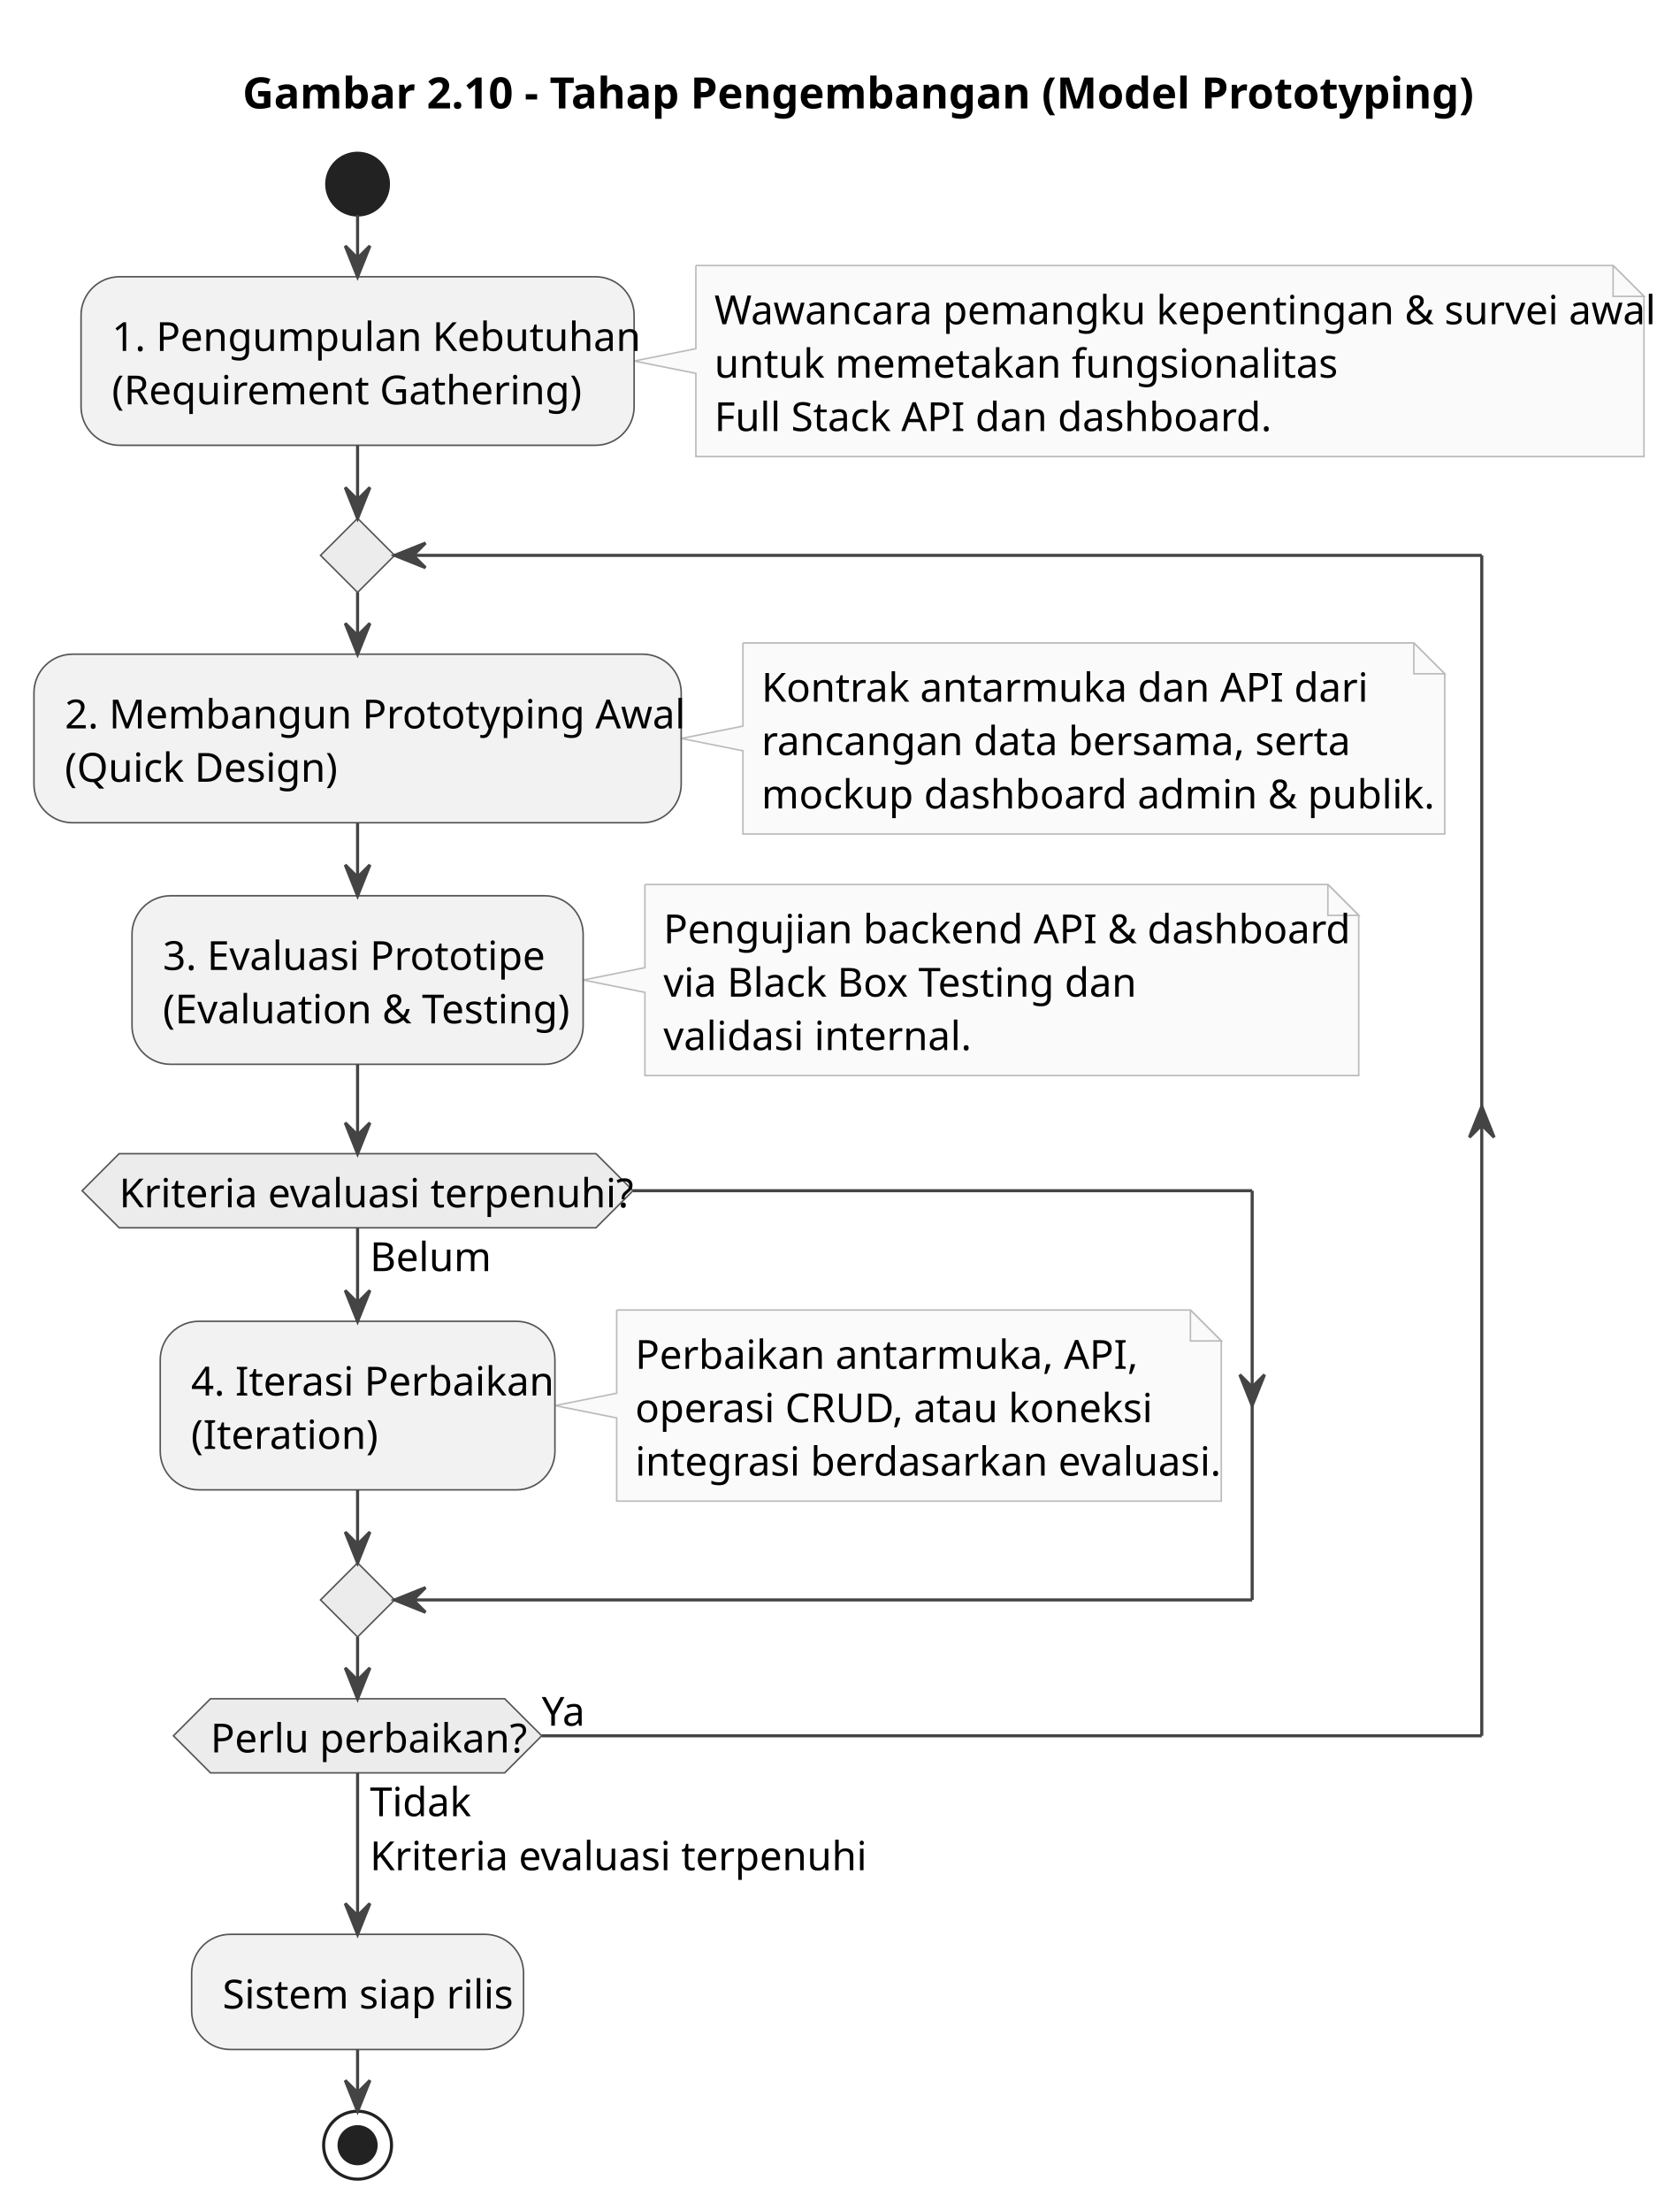
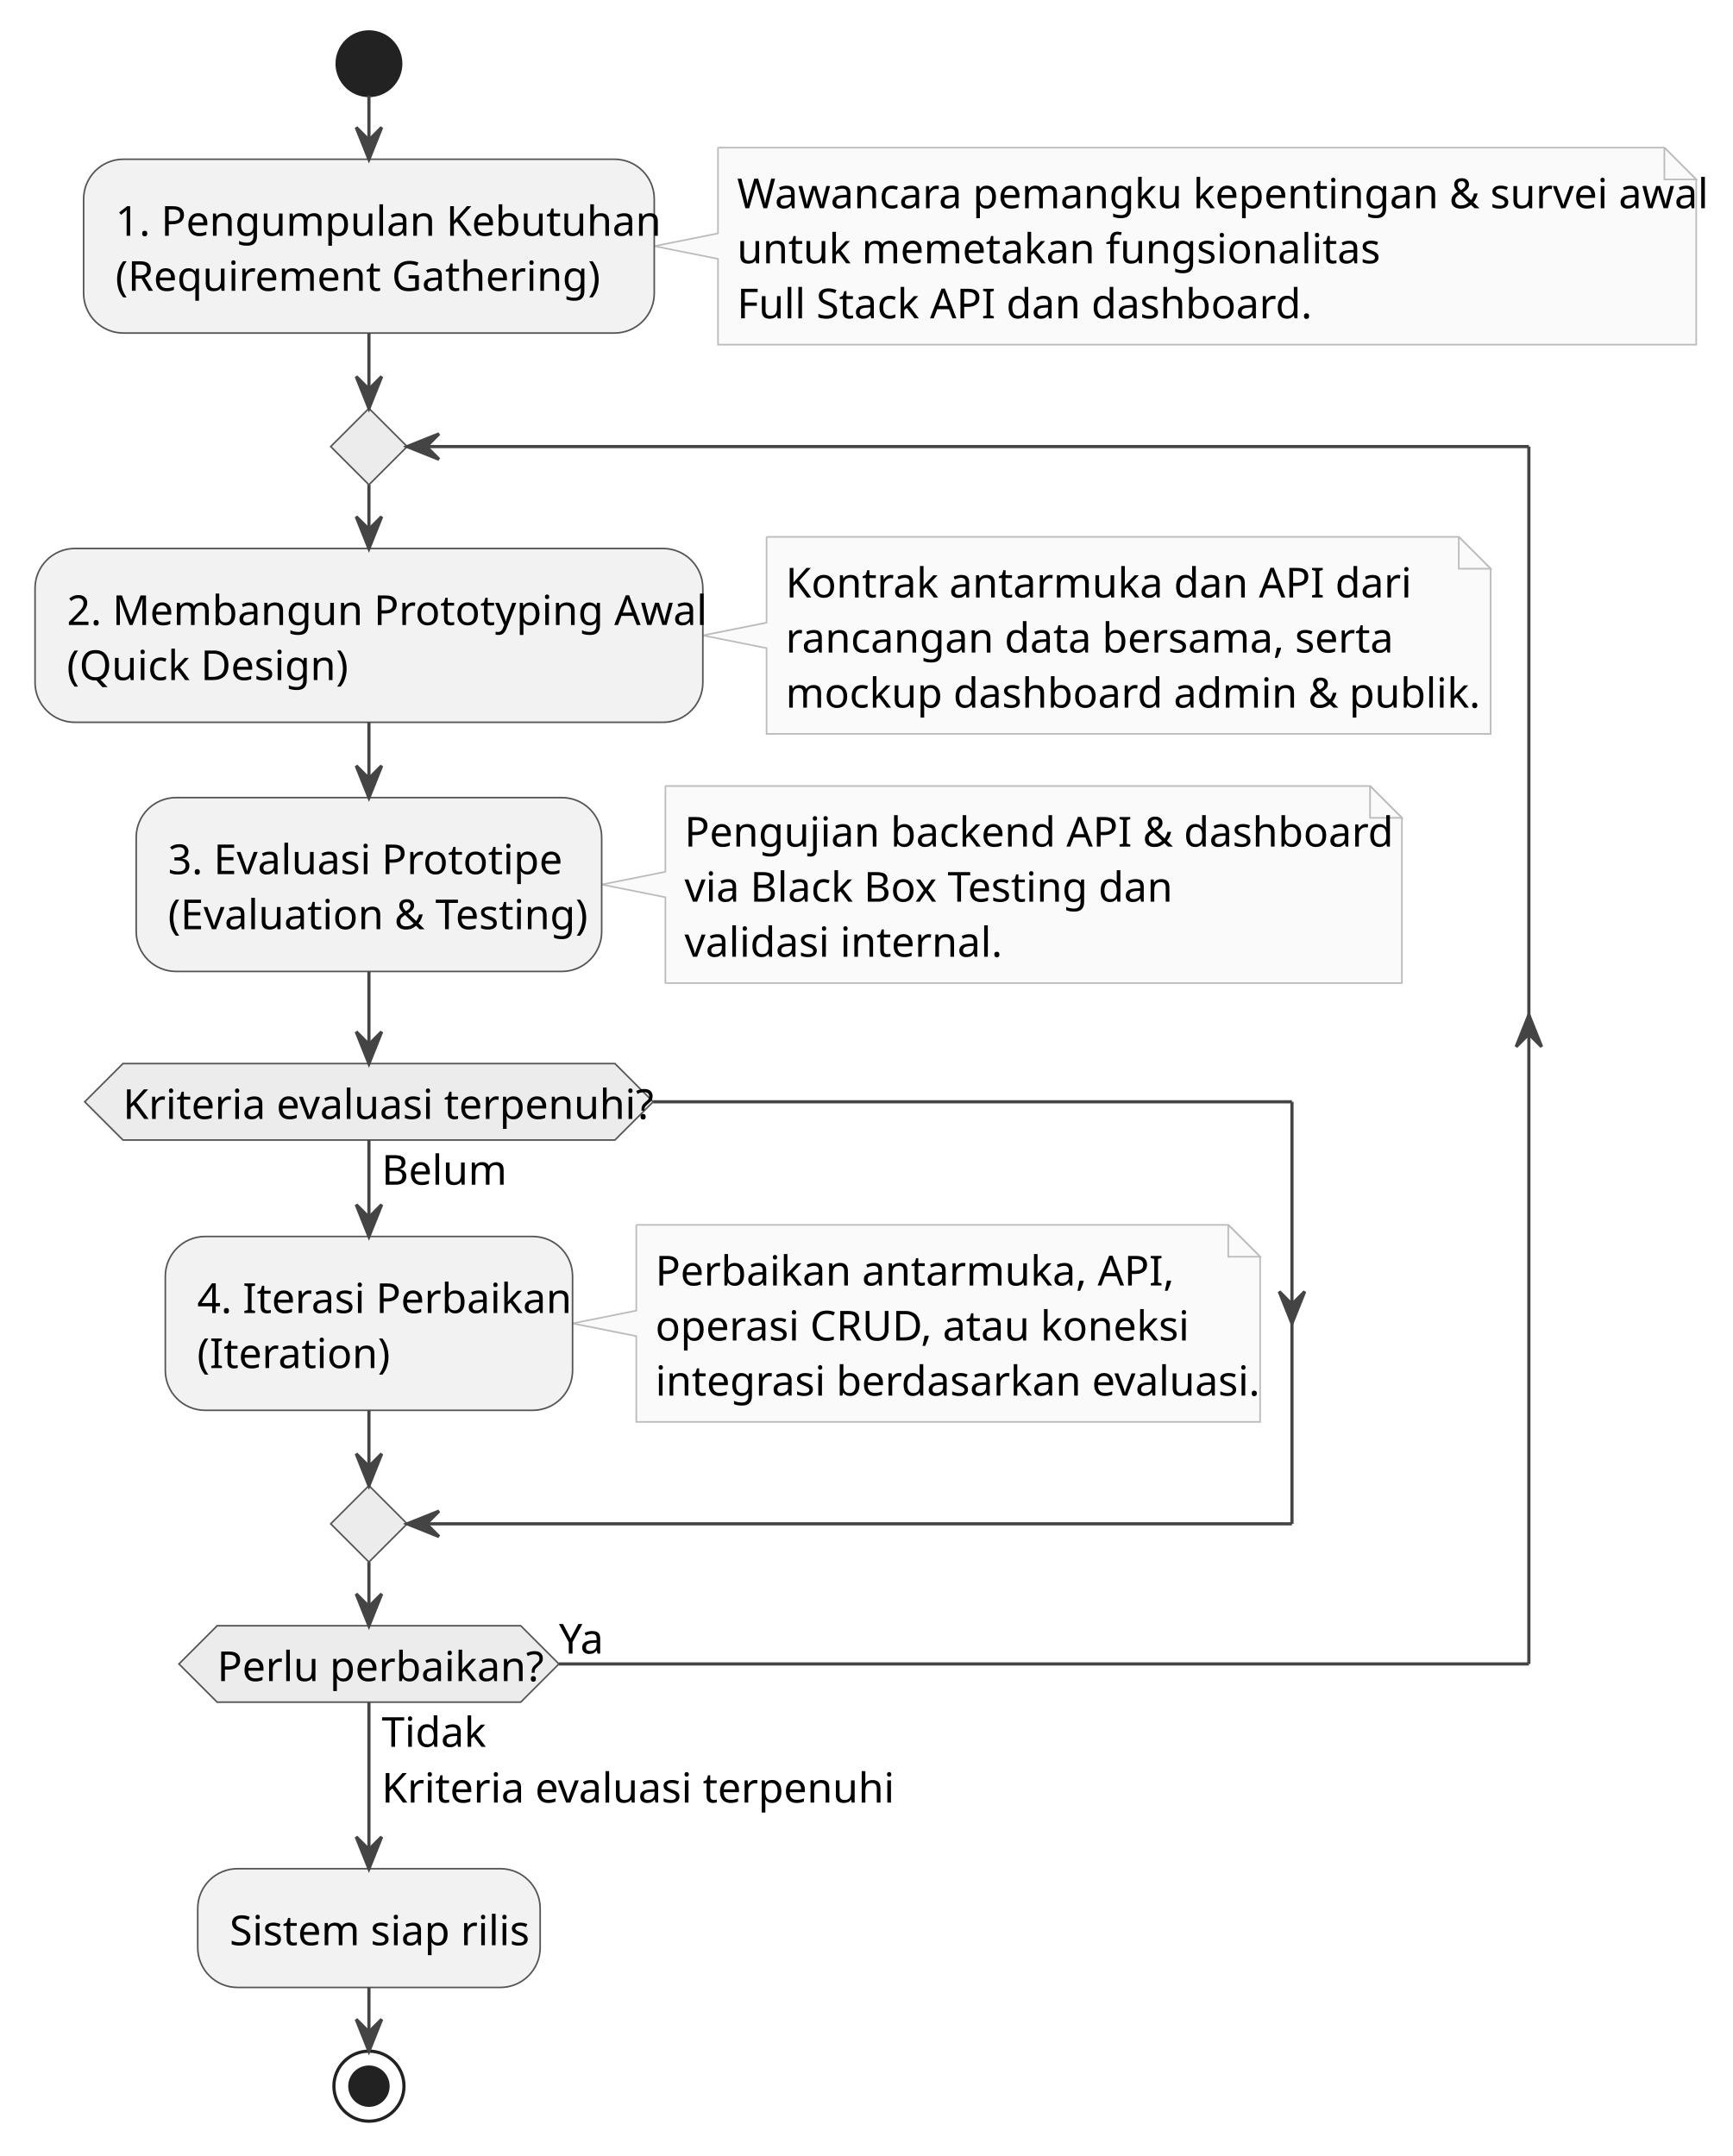
- <svg xmlns="http://www.w3.org/2000/svg" contentStyleType="text/css" height="716px" preserveAspectRatio="none" style="width:544px;height:716px;background:#FFFFFF;" version="1.1" viewBox="0 0 544 716" width="544px" zoomAndPan="magnify">
+ <svg xmlns="http://www.w3.org/2000/svg" contentStyleType="text/css" height="677px" preserveAspectRatio="none" style="width:544px;height:677px;background:#FFFFFF;" version="1.1" viewBox="0 0 544 677" width="544px" zoomAndPan="magnify">
  <defs />
  <g>
-     <text fill="#000000" font-family="Segoe UI" font-size="14" font-weight="bold" lengthAdjust="spacing" textLength="384.357" x="78.568" y="35.107">Gambar 2.10 - Tahap Pengembangan (Model Prototyping)</text>
-     <ellipse cx="115.821" cy="59.621" fill="#222222" rx="10" ry="10" style="stroke:#222222;stroke-width:1.0;" />
-     <path d="M225.392,85.976 L225.392,112.912 L205.392,116.912 L225.392,120.912 L225.392,147.849 A0,0 0 0 0 225.392,147.849 L532.494,147.849 A0,0 0 0 0 532.494,147.849 L532.494,95.976 L522.494,85.976 L225.392,85.976 A0,0 0 0 0 225.392,85.976 " fill="#FAFAFA" style="stroke:#BBBBBB;stroke-width:0.5;" />
-     <path d="M522.494,85.976 L522.494,95.976 L532.494,95.976 L522.494,85.976 " fill="#FAFAFA" style="stroke:#BBBBBB;stroke-width:0.5;" />
-     <text fill="#000000" font-family="Segoe UI" font-size="13" lengthAdjust="spacing" textLength="286.102" x="231.392" y="105.004">Wawancara pemangku kepentingan &amp; survei awal</text>
-     <text fill="#000000" font-family="Segoe UI" font-size="13" lengthAdjust="spacing" textLength="187.027" x="231.392" y="122.295">untuk memetakan fungsionalitas</text>
-     <text fill="#000000" font-family="Segoe UI" font-size="13" lengthAdjust="spacing" textLength="169.4" x="231.392" y="139.586">Full Stack API dan dashboard.</text>
-     <rect fill="#F2F2F2" height="54.582" rx="12.5" ry="12.5" style="stroke:#555555;stroke-width:0.5;" width="179.142" x="26.25" y="89.621" />
-     <text fill="#000000" font-family="Segoe UI" font-size="13" lengthAdjust="spacing" textLength="159.142" x="36.25" y="113.649">1. Pengumpulan Kebutuhan</text>
-     <text fill="#000000" font-family="Segoe UI" font-size="13" lengthAdjust="spacing" textLength="141.991" x="36.25" y="130.94">(Requirement Gathering)</text>
-     <path d="M240.643,208.203 L240.643,235.14 L220.643,239.14 L240.643,243.14 L240.643,270.076 A0,0 0 0 0 240.643,270.076 L467.954,270.076 A0,0 0 0 0 467.954,270.076 L467.954,218.203 L457.954,208.203 L240.643,208.203 A0,0 0 0 0 240.643,208.203 " fill="#FAFAFA" style="stroke:#BBBBBB;stroke-width:0.5;" />
-     <path d="M457.954,208.203 L457.954,218.203 L467.954,218.203 L457.954,208.203 " fill="#FAFAFA" style="stroke:#BBBBBB;stroke-width:0.5;" />
-     <text fill="#000000" font-family="Segoe UI" font-size="13" lengthAdjust="spacing" textLength="182.59" x="246.643" y="227.231">Kontrak antarmuka dan API dari</text>
-     <text fill="#000000" font-family="Segoe UI" font-size="13" lengthAdjust="spacing" textLength="175.64" x="246.643" y="244.523">rancangan data bersama, serta</text>
-     <text fill="#000000" font-family="Segoe UI" font-size="13" lengthAdjust="spacing" textLength="206.311" x="246.643" y="261.813">mockup dashboard admin &amp; publik.</text>
-     <rect fill="#F2F2F2" height="54.582" rx="12.5" ry="12.5" style="stroke:#555555;stroke-width:0.5;" width="209.643" x="11" y="211.849" />
-     <text fill="#000000" font-family="Segoe UI" font-size="13" lengthAdjust="spacing" textLength="189.643" x="21" y="235.877">2. Membangun Prototyping Awal</text>
-     <text fill="#000000" font-family="Segoe UI" font-size="13" lengthAdjust="spacing" textLength="83.77" x="21" y="253.168">(Quick Design)</text>
-     <path d="M208.885,286.431 L208.885,313.367 L188.885,317.367 L208.885,321.367 L208.885,348.304 A0,0 0 0 0 208.885,348.304 L440.101,348.304 A0,0 0 0 0 440.101,348.304 L440.101,296.431 L430.101,286.431 L208.885,286.431 A0,0 0 0 0 208.885,286.431 " fill="#FAFAFA" style="stroke:#BBBBBB;stroke-width:0.5;" />
-     <path d="M430.101,286.431 L430.101,296.431 L440.101,296.431 L430.101,286.431 " fill="#FAFAFA" style="stroke:#BBBBBB;stroke-width:0.5;" />
-     <text fill="#000000" font-family="Segoe UI" font-size="13" lengthAdjust="spacing" textLength="210.215" x="214.885" y="305.459">Pengujian backend API &amp; dashboard</text>
-     <text fill="#000000" font-family="Segoe UI" font-size="13" lengthAdjust="spacing" textLength="144.269" x="214.885" y="322.75">via Black Box Testing dan</text>
-     <text fill="#000000" font-family="Segoe UI" font-size="13" lengthAdjust="spacing" textLength="91.8" x="214.885" y="340.041">validasi internal.</text>
-     <rect fill="#F2F2F2" height="54.582" rx="12.5" ry="12.5" style="stroke:#555555;stroke-width:0.5;" width="146.128" x="42.757" y="290.076" />
-     <text fill="#000000" font-family="Segoe UI" font-size="13" lengthAdjust="spacing" textLength="115.585" x="52.757" y="314.104">3. Evaluasi Prototipe</text>
-     <text fill="#000000" font-family="Segoe UI" font-size="13" lengthAdjust="spacing" textLength="126.128" x="52.757" y="331.396">(Evaluation &amp; Testing)</text>
-     <path d="M199.745,424.24 L199.745,451.177 L179.745,455.177 L199.745,459.177 L199.745,486.113 A0,0 0 0 0 199.745,486.113 L395.584,486.113 A0,0 0 0 0 395.584,486.113 L395.584,434.24 L385.584,424.24 L199.745,424.24 A0,0 0 0 0 199.745,424.24 " fill="#FAFAFA" style="stroke:#BBBBBB;stroke-width:0.5;" />
-     <path d="M385.584,424.24 L385.584,434.24 L395.584,434.24 L385.584,424.24 " fill="#FAFAFA" style="stroke:#BBBBBB;stroke-width:0.5;" />
-     <text fill="#000000" font-family="Segoe UI" font-size="13" lengthAdjust="spacing" textLength="149.462" x="205.745" y="443.269">Perbaikan antarmuka, API,</text>
-     <text fill="#000000" font-family="Segoe UI" font-size="13" lengthAdjust="spacing" textLength="157.581" x="205.745" y="460.56">operasi CRUD, atau koneksi</text>
-     <text fill="#000000" font-family="Segoe UI" font-size="13" lengthAdjust="spacing" textLength="174.84" x="205.745" y="477.851">integrasi berdasarkan evaluasi.</text>
-     <rect fill="#F2F2F2" height="54.582" rx="12.5" ry="12.5" style="stroke:#555555;stroke-width:0.5;" width="127.847" x="51.898" y="427.886" />
-     <text fill="#000000" font-family="Segoe UI" font-size="13" lengthAdjust="spacing" textLength="107.847" x="61.898" y="451.914">4. Iterasi Perbaikan</text>
-     <text fill="#000000" font-family="Segoe UI" font-size="13" lengthAdjust="spacing" textLength="56.17" x="61.898" y="469.205">(Iteration)</text>
-     <polygon fill="#ECECEC" points="38.596,373.595,193.047,373.595,205.047,385.595,193.047,397.595,38.596,397.595,26.596,385.595,38.596,373.595" style="stroke:#555555;stroke-width:0.5;" />
-     <text fill="#000000" font-family="Segoe UI" font-size="13" lengthAdjust="spacing" textLength="35.953" x="119.821" y="411.623">Belum</text>
-     <text fill="#000000" font-family="Segoe UI" font-size="13" lengthAdjust="spacing" textLength="154.451" x="38.596" y="390.978">Kriteria evaluasi terpenuhi?</text>
-     <polygon fill="#ECECEC" points="115.821,506.113,127.821,518.113,115.821,530.113,103.821,518.113,115.821,506.113" style="stroke:#555555;stroke-width:0.5;" />
-     <polygon fill="#ECECEC" points="115.821,167.849,127.821,179.849,115.821,191.849,103.821,179.849,115.821,167.849" style="stroke:#555555;stroke-width:0.5;" />
-     <polygon fill="#ECECEC" points="68.176,550.113,163.467,550.113,175.467,562.113,163.467,574.113,68.176,574.113,56.176,562.113,68.176,550.113" style="stroke:#555555;stroke-width:0.5;" />
-     <text fill="#000000" font-family="Segoe UI" font-size="13" lengthAdjust="spacing" textLength="30.691" x="119.821" y="588.142">Tidak</text>
-     <text fill="#000000" font-family="Segoe UI" font-size="13" lengthAdjust="spacing" textLength="95.291" x="68.176" y="567.496">Perlu perbaikan?</text>
-     <text fill="#000000" font-family="Segoe UI" font-size="13" lengthAdjust="spacing" textLength="13.8" x="175.467" y="558.851">Ya</text>
-     <rect fill="#F2F2F2" height="37.291" rx="12.5" ry="12.5" style="stroke:#555555;stroke-width:0.5;" width="107.496" x="62.073" y="626.404" />
-     <text fill="#000000" font-family="Segoe UI" font-size="13" lengthAdjust="spacing" textLength="87.496" x="72.073" y="650.433">Sistem siap rilis</text>
-     <ellipse cx="115.821" cy="694.695" fill="none" rx="11" ry="11" style="stroke:#222222;stroke-width:1.0;" />
-     <ellipse cx="115.821" cy="694.695" fill="#222222" rx="6" ry="6" style="stroke:#222222;stroke-width:1.0;" />
-     <line style="stroke:#444444;stroke-width:1.0;" x1="115.821" x2="115.821" y1="69.621" y2="89.621" />
-     <polygon fill="#444444" points="111.821,79.621,115.821,89.621,119.821,79.621,115.821,83.621" style="stroke:#444444;stroke-width:1.0;" />
-     <line style="stroke:#444444;stroke-width:1.0;" x1="115.821" x2="115.821" y1="266.431" y2="290.076" />
-     <polygon fill="#444444" points="111.821,280.076,115.821,290.076,119.821,280.076,115.821,284.076" style="stroke:#444444;stroke-width:1.0;" />
-     <line style="stroke:#444444;stroke-width:1.0;" x1="115.821" x2="115.821" y1="397.595" y2="427.886" />
-     <polygon fill="#444444" points="111.821,417.886,115.821,427.886,119.821,417.886,115.821,421.886" style="stroke:#444444;stroke-width:1.0;" />
-     <line style="stroke:#444444;stroke-width:1.0;" x1="205.047" x2="405.584" y1="385.595" y2="385.595" />
-     <polygon fill="#444444" points="401.584,445.177,405.584,455.177,409.584,445.177,405.584,449.177" style="stroke:#444444;stroke-width:1.0;" />
-     <line style="stroke:#444444;stroke-width:1.0;" x1="405.584" x2="405.584" y1="385.595" y2="518.113" />
-     <line style="stroke:#444444;stroke-width:1.0;" x1="405.584" x2="127.821" y1="518.113" y2="518.113" />
-     <polygon fill="#444444" points="137.821,514.113,127.821,518.113,137.821,522.113,133.821,518.113" style="stroke:#444444;stroke-width:1.0;" />
-     <line style="stroke:#444444;stroke-width:1.0;" x1="115.821" x2="115.821" y1="482.468" y2="506.113" />
-     <polygon fill="#444444" points="111.821,496.113,115.821,506.113,119.821,496.113,115.821,500.113" style="stroke:#444444;stroke-width:1.0;" />
-     <line style="stroke:#444444;stroke-width:1.0;" x1="115.821" x2="115.821" y1="344.658" y2="373.595" />
-     <polygon fill="#444444" points="111.821,363.595,115.821,373.595,119.821,363.595,115.821,367.595" style="stroke:#444444;stroke-width:1.0;" />
-     <line style="stroke:#444444;stroke-width:1.0;" x1="115.821" x2="115.821" y1="191.849" y2="211.849" />
-     <polygon fill="#444444" points="111.821,201.849,115.821,211.849,119.821,201.849,115.821,205.849" style="stroke:#444444;stroke-width:1.0;" />
-     <line style="stroke:#444444;stroke-width:1.0;" x1="175.467" x2="479.954" y1="562.113" y2="562.113" />
-     <polygon fill="#444444" points="475.954,368.304,479.954,358.304,483.954,368.304,479.954,364.304" style="stroke:#444444;stroke-width:1.0;" />
-     <line style="stroke:#444444;stroke-width:1.0;" x1="479.954" x2="479.954" y1="179.849" y2="562.113" />
-     <line style="stroke:#444444;stroke-width:1.0;" x1="479.954" x2="127.821" y1="179.849" y2="179.849" />
-     <polygon fill="#444444" points="137.821,175.849,127.821,179.849,137.821,183.849,133.821,179.849" style="stroke:#444444;stroke-width:1.0;" />
-     <line style="stroke:#444444;stroke-width:1.0;" x1="115.821" x2="115.821" y1="530.113" y2="550.113" />
-     <polygon fill="#444444" points="111.821,540.113,115.821,550.113,119.821,540.113,115.821,544.113" style="stroke:#444444;stroke-width:1.0;" />
-     <line style="stroke:#444444;stroke-width:1.0;" x1="115.821" x2="115.821" y1="144.203" y2="167.849" />
-     <polygon fill="#444444" points="111.821,157.849,115.821,167.849,119.821,157.849,115.821,161.849" style="stroke:#444444;stroke-width:1.0;" />
-     <line style="stroke:#444444;stroke-width:1.0;" x1="115.821" x2="115.821" y1="574.113" y2="626.404" />
-     <polygon fill="#444444" points="111.821,616.404,115.821,626.404,119.821,616.404,115.821,620.404" style="stroke:#444444;stroke-width:1.0;" />
-     <text fill="#000000" font-family="Segoe UI" font-size="13" lengthAdjust="spacing" textLength="148.624" x="119.821" y="605.642">Kriteria evaluasi terpenuhi</text>
-     <line style="stroke:#444444;stroke-width:1.0;" x1="115.821" x2="115.821" y1="663.695" y2="683.695" />
-     <polygon fill="#444444" points="111.821,673.695,115.821,683.695,119.821,673.695,115.821,677.695" style="stroke:#444444;stroke-width:1.0;" />
+     <ellipse cx="115.821" cy="20" fill="#222222" rx="10" ry="10" style="stroke:#222222;stroke-width:1.0;" />
+     <path d="M225.392,46.355 L225.392,73.291 L205.392,77.291 L225.392,81.291 L225.392,108.228 A0,0 0 0 0 225.392,108.228 L532.494,108.228 A0,0 0 0 0 532.494,108.228 L532.494,56.355 L522.494,46.355 L225.392,46.355 A0,0 0 0 0 225.392,46.355 " fill="#FAFAFA" style="stroke:#BBBBBB;stroke-width:0.5;" />
+     <path d="M522.494,46.355 L522.494,56.355 L532.494,56.355 L522.494,46.355 " fill="#FAFAFA" style="stroke:#BBBBBB;stroke-width:0.5;" />
+     <text fill="#000000" font-family="Segoe UI" font-size="13" lengthAdjust="spacing" textLength="286.102" x="231.392" y="65.383">Wawancara pemangku kepentingan &amp; survei awal</text>
+     <text fill="#000000" font-family="Segoe UI" font-size="13" lengthAdjust="spacing" textLength="187.027" x="231.392" y="82.674">untuk memetakan fungsionalitas</text>
+     <text fill="#000000" font-family="Segoe UI" font-size="13" lengthAdjust="spacing" textLength="169.4" x="231.392" y="99.965">Full Stack API dan dashboard.</text>
+     <rect fill="#F2F2F2" height="54.582" rx="12.5" ry="12.5" style="stroke:#555555;stroke-width:0.5;" width="179.142" x="26.25" y="50" />
+     <text fill="#000000" font-family="Segoe UI" font-size="13" lengthAdjust="spacing" textLength="159.142" x="36.25" y="74.028">1. Pengumpulan Kebutuhan</text>
+     <text fill="#000000" font-family="Segoe UI" font-size="13" lengthAdjust="spacing" textLength="141.991" x="36.25" y="91.319">(Requirement Gathering)</text>
+     <path d="M240.643,168.582 L240.643,195.519 L220.643,199.519 L240.643,203.519 L240.643,230.455 A0,0 0 0 0 240.643,230.455 L467.954,230.455 A0,0 0 0 0 467.954,230.455 L467.954,178.582 L457.954,168.582 L240.643,168.582 A0,0 0 0 0 240.643,168.582 " fill="#FAFAFA" style="stroke:#BBBBBB;stroke-width:0.5;" />
+     <path d="M457.954,168.582 L457.954,178.582 L467.954,178.582 L457.954,168.582 " fill="#FAFAFA" style="stroke:#BBBBBB;stroke-width:0.5;" />
+     <text fill="#000000" font-family="Segoe UI" font-size="13" lengthAdjust="spacing" textLength="182.59" x="246.643" y="187.61">Kontrak antarmuka dan API dari</text>
+     <text fill="#000000" font-family="Segoe UI" font-size="13" lengthAdjust="spacing" textLength="175.64" x="246.643" y="204.901">rancangan data bersama, serta</text>
+     <text fill="#000000" font-family="Segoe UI" font-size="13" lengthAdjust="spacing" textLength="206.311" x="246.643" y="222.192">mockup dashboard admin &amp; publik.</text>
+     <rect fill="#F2F2F2" height="54.582" rx="12.5" ry="12.5" style="stroke:#555555;stroke-width:0.5;" width="209.643" x="11" y="172.227" />
+     <text fill="#000000" font-family="Segoe UI" font-size="13" lengthAdjust="spacing" textLength="189.643" x="21" y="196.256">2. Membangun Prototyping Awal</text>
+     <text fill="#000000" font-family="Segoe UI" font-size="13" lengthAdjust="spacing" textLength="83.77" x="21" y="213.547">(Quick Design)</text>
+     <path d="M208.885,246.81 L208.885,273.746 L188.885,277.746 L208.885,281.746 L208.885,308.683 A0,0 0 0 0 208.885,308.683 L440.101,308.683 A0,0 0 0 0 440.101,308.683 L440.101,256.81 L430.101,246.81 L208.885,246.81 A0,0 0 0 0 208.885,246.81 " fill="#FAFAFA" style="stroke:#BBBBBB;stroke-width:0.5;" />
+     <path d="M430.101,246.81 L430.101,256.81 L440.101,256.81 L430.101,246.81 " fill="#FAFAFA" style="stroke:#BBBBBB;stroke-width:0.5;" />
+     <text fill="#000000" font-family="Segoe UI" font-size="13" lengthAdjust="spacing" textLength="210.215" x="214.885" y="265.838">Pengujian backend API &amp; dashboard</text>
+     <text fill="#000000" font-family="Segoe UI" font-size="13" lengthAdjust="spacing" textLength="144.269" x="214.885" y="283.129">via Black Box Testing dan</text>
+     <text fill="#000000" font-family="Segoe UI" font-size="13" lengthAdjust="spacing" textLength="91.8" x="214.885" y="300.42">validasi internal.</text>
+     <rect fill="#F2F2F2" height="54.582" rx="12.5" ry="12.5" style="stroke:#555555;stroke-width:0.5;" width="146.128" x="42.757" y="250.455" />
+     <text fill="#000000" font-family="Segoe UI" font-size="13" lengthAdjust="spacing" textLength="115.585" x="52.757" y="274.483">3. Evaluasi Prototipe</text>
+     <text fill="#000000" font-family="Segoe UI" font-size="13" lengthAdjust="spacing" textLength="126.128" x="52.757" y="291.774">(Evaluation &amp; Testing)</text>
+     <path d="M199.745,384.619 L199.745,411.556 L179.745,415.556 L199.745,419.556 L199.745,446.492 A0,0 0 0 0 199.745,446.492 L395.584,446.492 A0,0 0 0 0 395.584,446.492 L395.584,394.619 L385.584,384.619 L199.745,384.619 A0,0 0 0 0 199.745,384.619 " fill="#FAFAFA" style="stroke:#BBBBBB;stroke-width:0.5;" />
+     <path d="M385.584,384.619 L385.584,394.619 L395.584,394.619 L385.584,384.619 " fill="#FAFAFA" style="stroke:#BBBBBB;stroke-width:0.5;" />
+     <text fill="#000000" font-family="Segoe UI" font-size="13" lengthAdjust="spacing" textLength="149.462" x="205.745" y="403.647">Perbaikan antarmuka, API,</text>
+     <text fill="#000000" font-family="Segoe UI" font-size="13" lengthAdjust="spacing" textLength="157.581" x="205.745" y="420.938">operasi CRUD, atau koneksi</text>
+     <text fill="#000000" font-family="Segoe UI" font-size="13" lengthAdjust="spacing" textLength="174.84" x="205.745" y="438.229">integrasi berdasarkan evaluasi.</text>
+     <rect fill="#F2F2F2" height="54.582" rx="12.5" ry="12.5" style="stroke:#555555;stroke-width:0.5;" width="127.847" x="51.898" y="388.265" />
+     <text fill="#000000" font-family="Segoe UI" font-size="13" lengthAdjust="spacing" textLength="107.847" x="61.898" y="412.293">4. Iterasi Perbaikan</text>
+     <text fill="#000000" font-family="Segoe UI" font-size="13" lengthAdjust="spacing" textLength="56.17" x="61.898" y="429.584">(Iteration)</text>
+     <polygon fill="#ECECEC" points="38.596,333.974,193.047,333.974,205.047,345.974,193.047,357.974,38.596,357.974,26.596,345.974,38.596,333.974" style="stroke:#555555;stroke-width:0.5;" />
+     <text fill="#000000" font-family="Segoe UI" font-size="13" lengthAdjust="spacing" textLength="35.953" x="119.821" y="372.002">Belum</text>
+     <text fill="#000000" font-family="Segoe UI" font-size="13" lengthAdjust="spacing" textLength="154.451" x="38.596" y="351.356">Kriteria evaluasi terpenuhi?</text>
+     <polygon fill="#ECECEC" points="115.821,466.492,127.821,478.492,115.821,490.492,103.821,478.492,115.821,466.492" style="stroke:#555555;stroke-width:0.5;" />
+     <polygon fill="#ECECEC" points="115.821,128.227,127.821,140.227,115.821,152.227,103.821,140.227,115.821,128.227" style="stroke:#555555;stroke-width:0.5;" />
+     <polygon fill="#ECECEC" points="68.176,510.492,163.467,510.492,175.467,522.492,163.467,534.492,68.176,534.492,56.176,522.492,68.176,510.492" style="stroke:#555555;stroke-width:0.5;" />
+     <text fill="#000000" font-family="Segoe UI" font-size="13" lengthAdjust="spacing" textLength="30.691" x="119.821" y="548.52">Tidak</text>
+     <text fill="#000000" font-family="Segoe UI" font-size="13" lengthAdjust="spacing" textLength="95.291" x="68.176" y="527.875">Perlu perbaikan?</text>
+     <text fill="#000000" font-family="Segoe UI" font-size="13" lengthAdjust="spacing" textLength="13.8" x="175.467" y="519.23">Ya</text>
+     <rect fill="#F2F2F2" height="37.291" rx="12.5" ry="12.5" style="stroke:#555555;stroke-width:0.5;" width="107.496" x="62.073" y="586.783" />
+     <text fill="#000000" font-family="Segoe UI" font-size="13" lengthAdjust="spacing" textLength="87.496" x="72.073" y="610.812">Sistem siap rilis</text>
+     <ellipse cx="115.821" cy="655.074" fill="none" rx="11" ry="11" style="stroke:#222222;stroke-width:1.0;" />
+     <ellipse cx="115.821" cy="655.074" fill="#222222" rx="6" ry="6" style="stroke:#222222;stroke-width:1.0;" />
+     <line style="stroke:#444444;stroke-width:1.0;" x1="115.821" x2="115.821" y1="30" y2="50" />
+     <polygon fill="#444444" points="111.821,40,115.821,50,119.821,40,115.821,44" style="stroke:#444444;stroke-width:1.0;" />
+     <line style="stroke:#444444;stroke-width:1.0;" x1="115.821" x2="115.821" y1="226.81" y2="250.455" />
+     <polygon fill="#444444" points="111.821,240.455,115.821,250.455,119.821,240.455,115.821,244.455" style="stroke:#444444;stroke-width:1.0;" />
+     <line style="stroke:#444444;stroke-width:1.0;" x1="115.821" x2="115.821" y1="357.974" y2="388.265" />
+     <polygon fill="#444444" points="111.821,378.265,115.821,388.265,119.821,378.265,115.821,382.265" style="stroke:#444444;stroke-width:1.0;" />
+     <line style="stroke:#444444;stroke-width:1.0;" x1="205.047" x2="405.584" y1="345.974" y2="345.974" />
+     <polygon fill="#444444" points="401.584,405.556,405.584,415.556,409.584,405.556,405.584,409.556" style="stroke:#444444;stroke-width:1.0;" />
+     <line style="stroke:#444444;stroke-width:1.0;" x1="405.584" x2="405.584" y1="345.974" y2="478.492" />
+     <line style="stroke:#444444;stroke-width:1.0;" x1="405.584" x2="127.821" y1="478.492" y2="478.492" />
+     <polygon fill="#444444" points="137.821,474.492,127.821,478.492,137.821,482.492,133.821,478.492" style="stroke:#444444;stroke-width:1.0;" />
+     <line style="stroke:#444444;stroke-width:1.0;" x1="115.821" x2="115.821" y1="442.847" y2="466.492" />
+     <polygon fill="#444444" points="111.821,456.492,115.821,466.492,119.821,456.492,115.821,460.492" style="stroke:#444444;stroke-width:1.0;" />
+     <line style="stroke:#444444;stroke-width:1.0;" x1="115.821" x2="115.821" y1="305.037" y2="333.974" />
+     <polygon fill="#444444" points="111.821,323.974,115.821,333.974,119.821,323.974,115.821,327.974" style="stroke:#444444;stroke-width:1.0;" />
+     <line style="stroke:#444444;stroke-width:1.0;" x1="115.821" x2="115.821" y1="152.227" y2="172.227" />
+     <polygon fill="#444444" points="111.821,162.227,115.821,172.227,119.821,162.227,115.821,166.227" style="stroke:#444444;stroke-width:1.0;" />
+     <line style="stroke:#444444;stroke-width:1.0;" x1="175.467" x2="479.954" y1="522.492" y2="522.492" />
+     <polygon fill="#444444" points="475.954,328.683,479.954,318.683,483.954,328.683,479.954,324.683" style="stroke:#444444;stroke-width:1.0;" />
+     <line style="stroke:#444444;stroke-width:1.0;" x1="479.954" x2="479.954" y1="140.227" y2="522.492" />
+     <line style="stroke:#444444;stroke-width:1.0;" x1="479.954" x2="127.821" y1="140.227" y2="140.227" />
+     <polygon fill="#444444" points="137.821,136.227,127.821,140.227,137.821,144.227,133.821,140.227" style="stroke:#444444;stroke-width:1.0;" />
+     <line style="stroke:#444444;stroke-width:1.0;" x1="115.821" x2="115.821" y1="490.492" y2="510.492" />
+     <polygon fill="#444444" points="111.821,500.492,115.821,510.492,119.821,500.492,115.821,504.492" style="stroke:#444444;stroke-width:1.0;" />
+     <line style="stroke:#444444;stroke-width:1.0;" x1="115.821" x2="115.821" y1="104.582" y2="128.227" />
+     <polygon fill="#444444" points="111.821,118.228,115.821,128.227,119.821,118.228,115.821,122.228" style="stroke:#444444;stroke-width:1.0;" />
+     <line style="stroke:#444444;stroke-width:1.0;" x1="115.821" x2="115.821" y1="534.492" y2="586.783" />
+     <polygon fill="#444444" points="111.821,576.783,115.821,586.783,119.821,576.783,115.821,580.783" style="stroke:#444444;stroke-width:1.0;" />
+     <text fill="#000000" font-family="Segoe UI" font-size="13" lengthAdjust="spacing" textLength="148.624" x="119.821" y="566.02">Kriteria evaluasi terpenuhi</text>
+     <line style="stroke:#444444;stroke-width:1.0;" x1="115.821" x2="115.821" y1="624.074" y2="644.074" />
+     <polygon fill="#444444" points="111.821,634.074,115.821,644.074,119.821,634.074,115.821,638.074" style="stroke:#444444;stroke-width:1.0;" />
  </g>
</svg>
